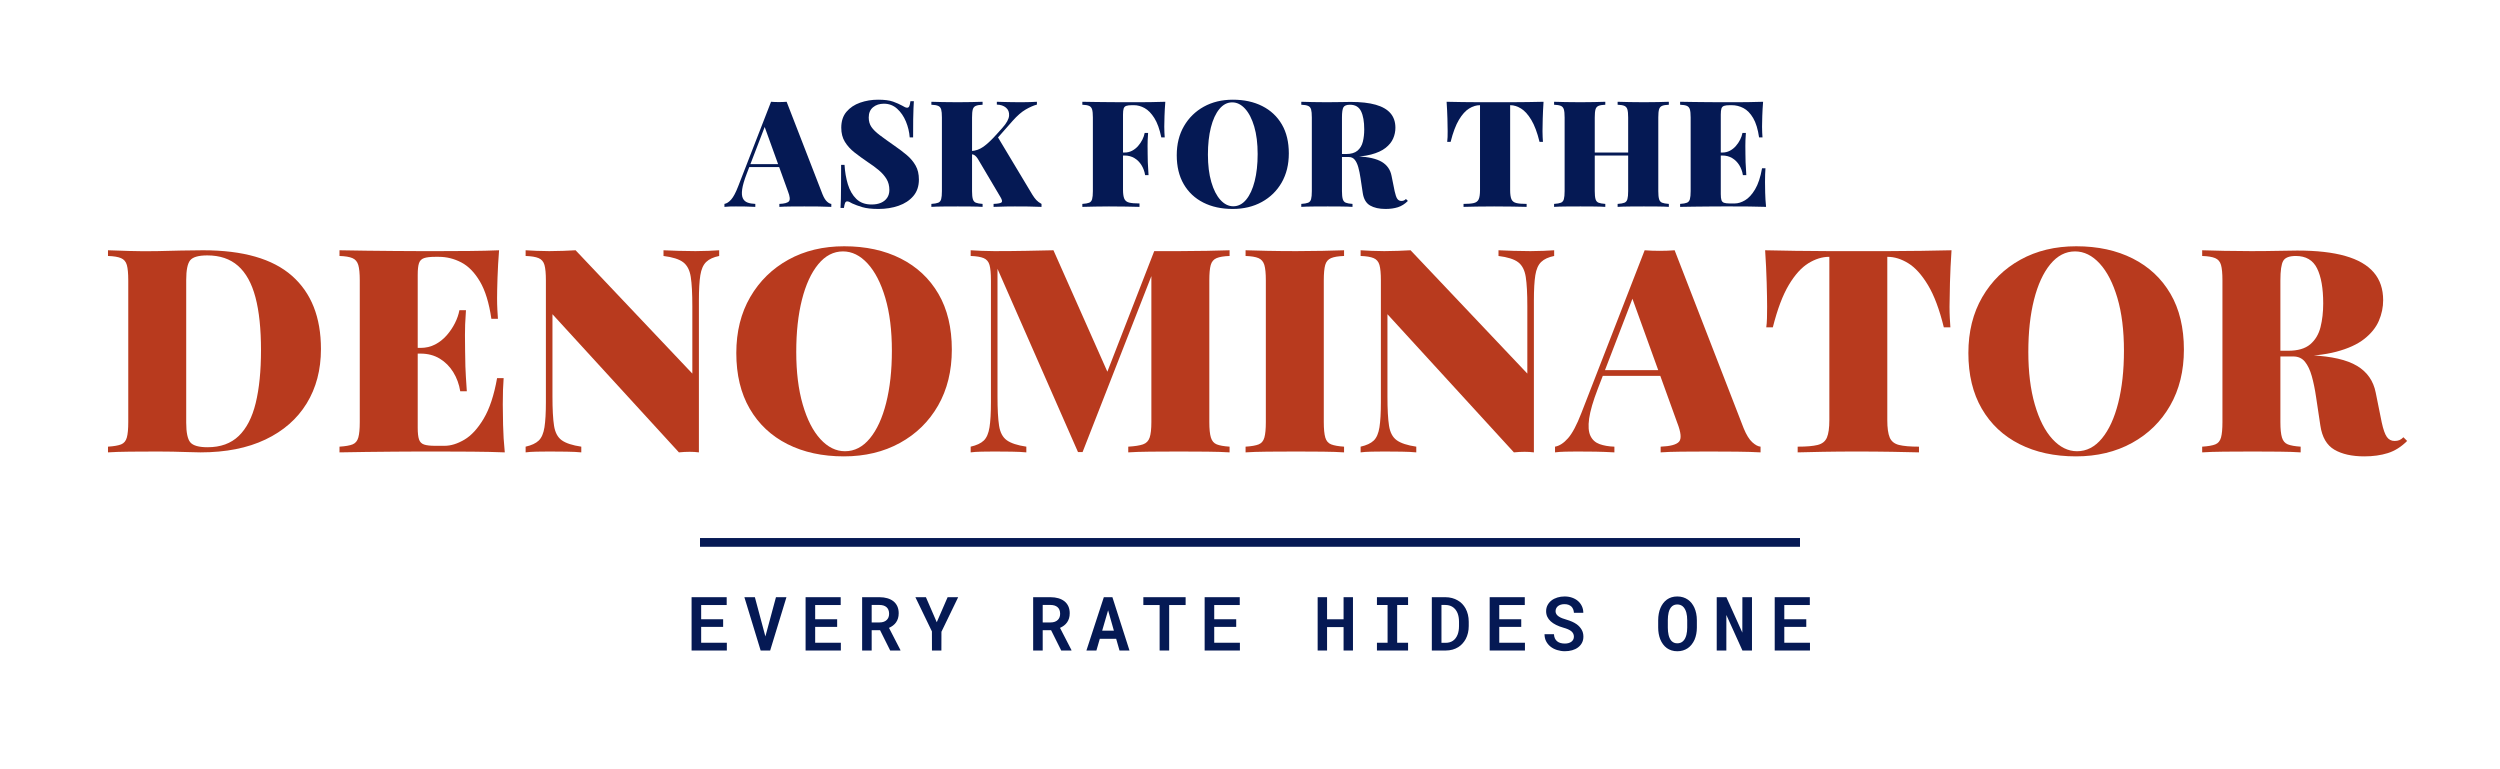
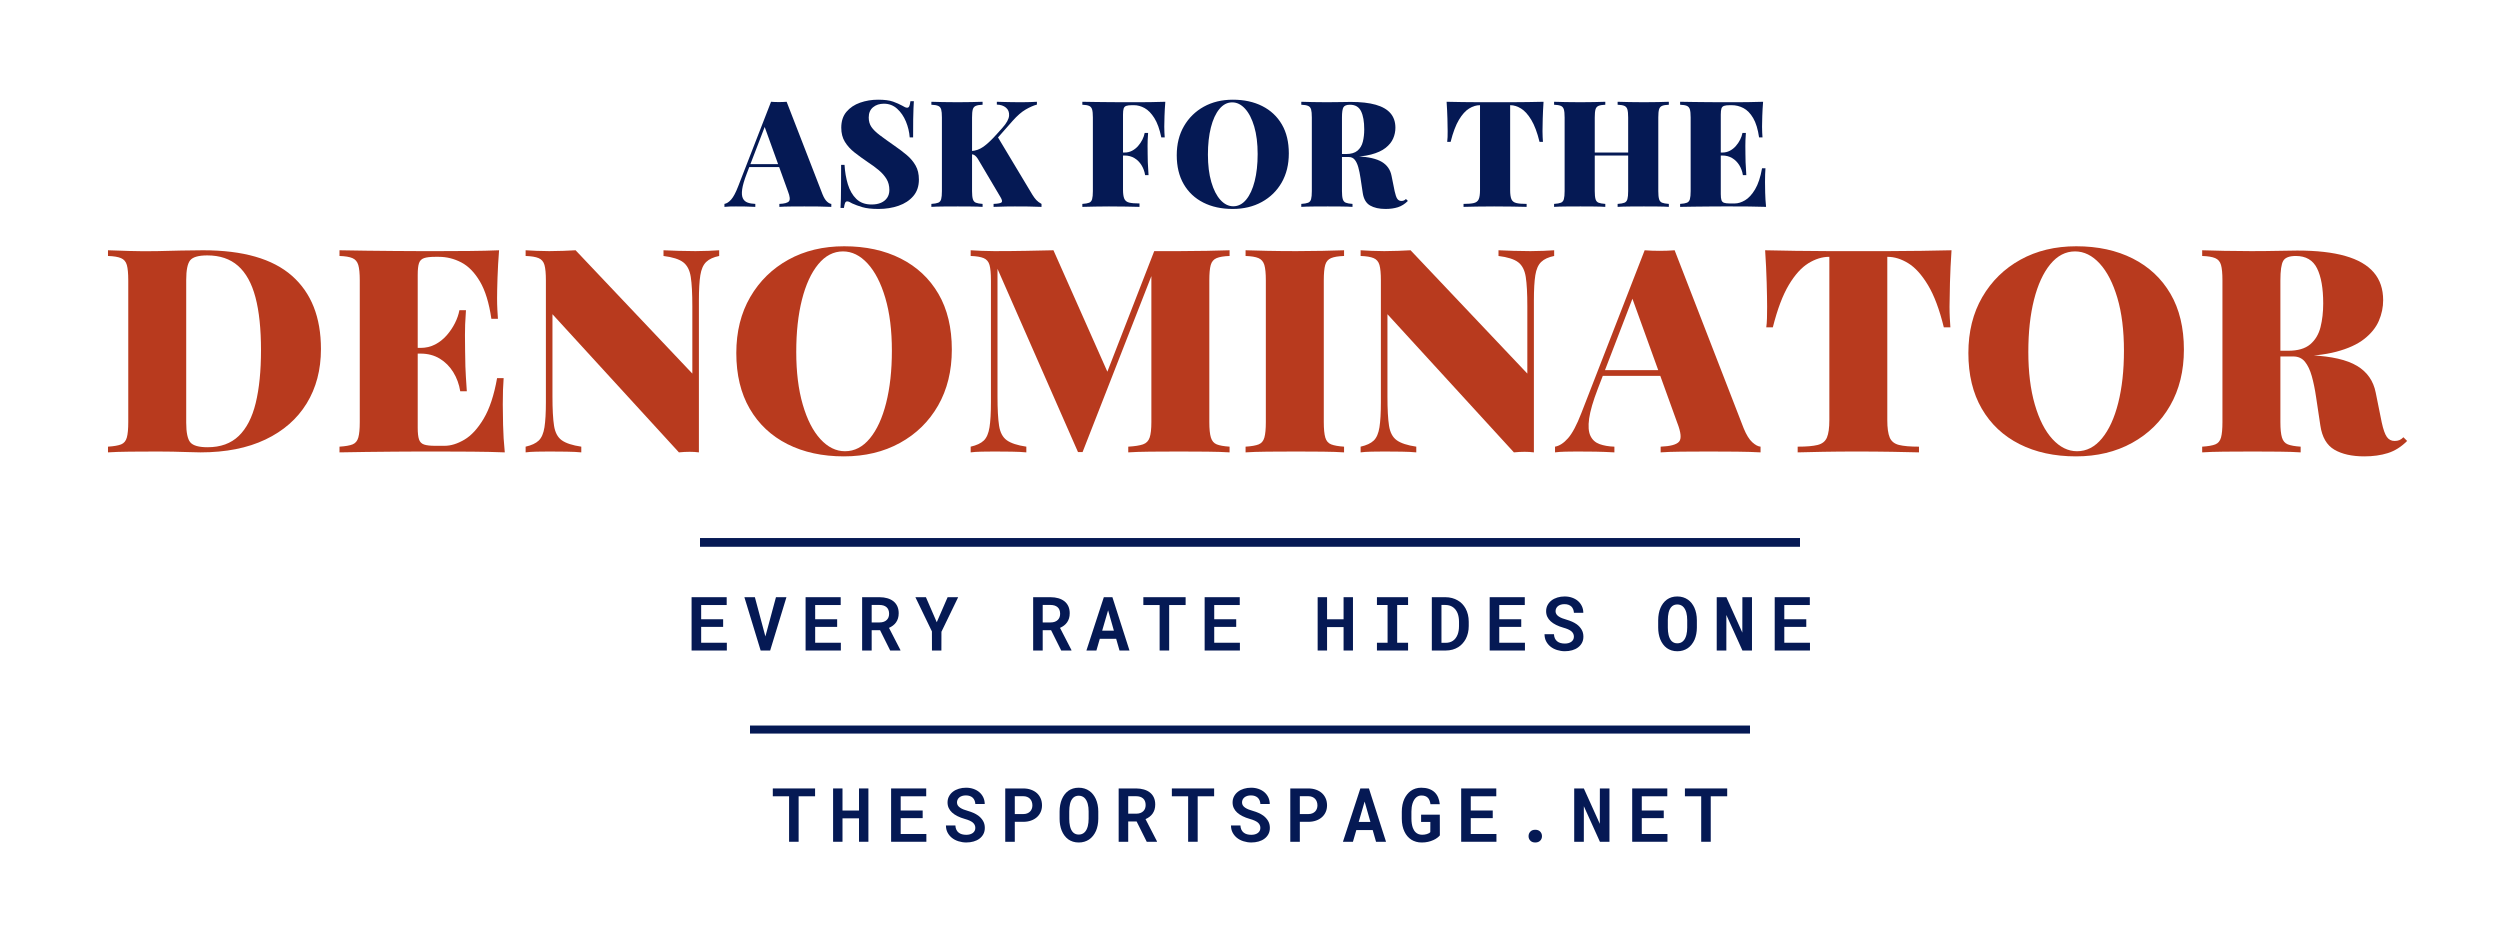
- <svg xmlns="http://www.w3.org/2000/svg" width="280mm" height="86.02mm" viewBox="0 0 280 86.02">
+ <svg xmlns="http://www.w3.org/2000/svg" width="280mm" height="105.06mm" viewBox="0 0 280 105.06">
  <path d="M398 708 640 84Q654 50 670.0 35.5Q686 21 699 20V0Q663 2 615.0 2.5Q567 3 517 3Q466 3 421.0 2.5Q376 2 349 0V20Q400 22 413.5 37.5Q427 53 407 104L247 547L267 582L129 223Q104 158 98.5 118.5Q93 79 103.0 58.0Q113 37 135.0 29.0Q157 21 187 20V0Q150 2 120.5 2.5Q91 3 56 3Q37 3 15.5 2.5Q-6 2 -21 0V20Q2 24 24.5 49.5Q47 75 71 137L293 708Q317 706 345.5 706.0Q374 706 398 708ZM433 288V268H135L145 288Z" fill="#051954" transform="translate(81.486,23.170) scale(0.016626,-0.016626)" />
  <path d="M302 722Q367 722 403.0 709.0Q439 696 464 682Q476 675 483.5 671.5Q491 668 498 668Q508 668 512.5 679.0Q517 690 520 712H543Q542 691 540.5 663.0Q539 635 538.5 589.0Q538 543 538 468H515Q511 523 489.5 575.0Q468 627 430.5 661.0Q393 695 341 695Q297 695 268.0 671.0Q239 647 239 602Q239 565 257.0 538.5Q275 512 313.5 483.0Q352 454 415 410Q460 379 496.5 348.0Q533 317 555.0 278.0Q577 239 577 184Q577 117 539.5 73.0Q502 29 440.0 7.5Q378 -14 305 -14Q237 -14 196.5 -2.0Q156 10 128 23Q106 37 94 37Q84 37 79.5 26.0Q75 15 72 -7H49Q51 19 51.5 53.5Q52 88 52.5 143.0Q53 198 53 283H76Q80 213 98.5 152.0Q117 91 155.5 53.5Q194 16 258 16Q295 16 321.5 27.5Q348 39 363.0 61.0Q378 83 378 114Q378 156 359.0 187.5Q340 219 307.5 246.5Q275 274 232 302Q185 334 144.0 366.0Q103 398 78.5 438.0Q54 478 54 533Q54 599 89.0 640.5Q124 682 181.0 702.0Q238 722 302 722Z" fill="#051954" transform="translate(93.324,23.170) scale(0.016626,-0.016626)" />
  <path d="M739 708V689Q705 680 663.5 656.0Q622 632 575 579L391 370L472 476L709 81Q722 60 735.0 46.0Q748 32 770 20V0Q728 2 680.5 2.5Q633 3 590 3Q567 3 533.0 2.5Q499 2 447 0V20Q494 22 501.5 31.0Q509 40 494 65L349 310Q339 328 331.0 337.0Q323 346 315.5 350.0Q308 354 296 355V376Q340 378 379.0 405.5Q418 433 473 495L507 533Q549 580 551.5 614.5Q554 649 530.5 668.5Q507 688 469 689V708Q497 707 521.5 706.5Q546 706 573.5 705.5Q601 705 638 705Q670 705 694.5 706.0Q719 707 739 708ZM373 708V688Q343 687 327.5 680.5Q312 674 307.0 656.5Q302 639 302 602V106Q302 70 307.5 52.0Q313 34 328.0 28.0Q343 22 373 20V0Q344 2 298.5 2.5Q253 3 206 3Q152 3 104.5 2.5Q57 2 28 0V20Q59 22 74.0 28.0Q89 34 94.0 52.0Q99 70 99 106V602Q99 639 94.0 656.5Q89 674 73.5 680.5Q58 687 28 688V708Q57 707 104.5 706.0Q152 705 206 705Q253 705 298.5 706.0Q344 707 373 708Z" fill="#051954" transform="translate(103.848,23.170) scale(0.016626,-0.016626)" />
  <path d="M587 708Q583 658 581.5 611.456Q580 564.911 580 540Q580 518.545 581.0 499.773Q582 481 583 468H560Q543 551 513.0 598.5Q483 646 447.5 665.5Q412 685 376 685H363Q337.377 685 324.188 680.5Q311 676 306.5 662.875Q302 649.75 302 622V116Q302 75.5 310.5 55.25Q319 35 343.0 29.0Q367 23 413 23V0Q379 1 324.0 2.0Q269 3 207 3Q161 3 115.0 2.0Q69 1 28 0V20Q59 22 73.894 28.0Q88.787 34 93.894 52.0Q99 70 99 106V602Q99 639 93.766 656.5Q88.532 674 73.266 680.5Q58 687 28 688V708Q72.462 707 121.731 706.5Q171 706 219.421 705.5Q267.842 705 309.605 705.0Q351.368 705 378 705Q424 705 482.5 705.5Q541 706 587 708ZM442 366Q442 366 442.0 356.0Q442 346 442 346H272Q272 346 272.0 356.0Q272 366 272 366ZM471 498Q467 441 467.5 411.0Q468 381 468 356Q468 331 469.0 301.0Q470 271 474 214H451Q445 251 426.5 281.0Q408 311 379.0 328.5Q350 346 312 346V366Q340 366 363.0 378.0Q386 390 403.5 410.0Q421 430 432.5 453.0Q444 476 448 498Z" fill="#051954" transform="translate(120.756,23.170) scale(0.016626,-0.016626)" />
  <path d="M414.054 722Q526.995 722 611.997 679.0Q697 636 744.0 555.5Q791 475 791 360Q791 248 742.852 164.0Q694.703 80 609.106 33.0Q523.509 -14 412.946 -14Q300.005 -14 215.003 29.0Q130 72 83.0 153.0Q36 234 36 348Q36 460 84.743 544.0Q133.486 628 218.488 675.0Q303.491 722 414.054 722ZM409.646 704Q360 704 323.0 659.0Q286 614 266.0 535.0Q246 456 246 352Q246 246 268.781 167.5Q291.563 89 330.562 46.5Q369.56 4 416.668 4Q466.864 4 503.932 49.0Q541 94 561.0 173.5Q581 253 581 356Q581 463 557.994 541.0Q534.987 619 495.994 661.5Q457 704 409.646 704Z" fill="#051954" transform="translate(131.197,23.170) scale(0.016626,-0.016626)" />
  <path d="M28 708Q57 707 104.5 706.0Q152 705 200 705Q250 705 296.0 706.0Q342 707 361 707Q463 707 529.5 688.0Q596 669 629.0 630.5Q662 592 662 533Q662 496 647.0 461.0Q632 426 596.0 397.5Q560 369 497.5 352.5Q435 336 339 336H243V356H329Q380 356 406.5 378.5Q433 401 442.5 438.5Q452 476 452 522Q452 601 430.5 644.5Q409 688 356 688Q322 688 312.0 671.0Q302 654 302 602V106Q302 70 307.5 52.0Q313 34 328.0 28.0Q343 22 373 20V0Q344 2 298.5 2.5Q253 3 206 3Q152 3 104.5 2.5Q57 2 28 0V20Q59 22 74.0 28.0Q89 34 94.0 52.0Q99 70 99 106V602Q99 639 94.0 656.5Q89 674 73.5 680.5Q58 687 28 688ZM237 353Q273 352 305.0 349.0Q337 346 364.0 343.5Q391 341 410 340Q517 335 570.5 303.0Q624 271 636 209L657 105Q665 68 675.0 54.0Q685 40 702 40Q712 40 719.0 43.0Q726 46 733 53L746 40Q715 9 678.5 -2.5Q642 -14 596 -14Q531 -14 491.0 9.5Q451 33 442 94L427 194Q421 235 412.0 267.0Q403 299 388.0 317.5Q373 336 347 336H239Z" fill="#051954" transform="translate(145.279,23.170) scale(0.016626,-0.016626)" />
  <path d="M676 708Q672 649 670.5 594.0Q669 539 669 510Q669 489 670.0 470.0Q671 451 672 438H649Q626 532 593.5 586.0Q561 640 524.5 662.5Q488 685 452 685H451V113Q451 72 459.5 52.0Q468 32 492.0 26.0Q516 20 562 20V0Q527 1 467.5 2.0Q408 3 343 3Q281 3 226.0 2.0Q171 1 137 0V20Q183 20 207.0 26.0Q231 32 239.5 52.0Q248 72 248 113V685H247Q211 685 174.5 662.5Q138 640 106.0 586.5Q74 533 50 438H27Q29 451 29.5 470.0Q30 489 30 510Q30 539 28.5 594.0Q27 649 23 708Q71 707 129.0 706.0Q187 705 245.0 705.0Q303 705 350 705Q397 705 455.0 705.0Q513 705 571.0 706.0Q629 707 676 708Z" fill="#051954" transform="translate(161.638,23.170) scale(0.016626,-0.016626)" />
  <path d="M456 0V20Q487 22 501.894 28.0Q516.787 34 521.894 52.0Q527 70 527 106V602Q527 639 521.766 656.5Q516.532 674 501.266 680.5Q486 687 456 688V708Q487 707 535.5 706.0Q584 705 633 705Q684.393 705 729.196 706.0Q774 707 801 708V688Q770.942 687 755.471 680.5Q740 674 735.0 656.5Q730 639 730 602V106Q730 70 735.259 52.0Q740.519 34 755.858 28.0Q771.198 22 801 20V0Q774 2 729.196 2.5Q684.393 3 633 3Q584 3 535.5 2.5Q487 2 456 0ZM28 0V20Q59 22 73.894 28.0Q88.787 34 93.894 52.0Q99 70 99 106V602Q99 639 93.766 656.5Q88.532 674 73.266 680.5Q58 687 28 688V708Q57.203 707 104.484 706.0Q151.766 705 206 705Q253 705 298.5 706.0Q344 707 373 708V688Q342.942 687 327.471 680.5Q312 674 307.0 656.5Q302 639 302 602V106Q302 70 307.259 52.0Q312.519 34 327.858 28.0Q343.198 22 373 20V0Q344 2 298.5 2.5Q253 3 206 3Q151.766 3 104.484 2.5Q57.203 2 28 0ZM217 346V366H612V346Z" fill="#051954" transform="translate(173.592,23.170) scale(0.016626,-0.016626)" />
  <path d="M587 708Q583 658 581.5 611.5Q580 565 580 540Q580 519.097 581.0 499.935Q582 480.774 583 468H560Q548 551 520.0 598.5Q492 646 454.5 665.5Q417 685 376 685H363Q337.377 685 324.188 680.5Q311 676 306.5 662.875Q302 649.75 302 622V86Q302 59 306.5 45.5Q311 32 324.188 27.5Q337.377 23 363 23H396Q429 23 465.5 44.5Q502 66 533.0 118.0Q564 170 580 260H603Q600 224 600 168Q600 143.089 601.0 96.544Q602 50 607 0Q556 2 492.0 2.5Q428 3 378 3Q351.391 3 309.664 3.0Q267.937 3 219.557 2.5Q171.178 2 121.589 1.5Q72 1 28 0V20Q59 22 73.894 28.0Q88.787 34 93.894 52.0Q99 70 99 106V602Q99 639 93.766 656.5Q88.532 674 73.266 680.5Q58 687 28 688V708Q72.462 707 121.731 706.5Q171 706 219.421 705.5Q267.842 705 309.605 705.0Q351.368 705 378 705Q424 705 482.5 705.5Q541 706 587 708ZM442 366Q442 366 442.0 356.0Q442 346 442 346H272Q272 346 272.0 356.0Q272 366 272 366ZM471 498Q467 441 467.5 411.0Q468 381 468 356Q468 331 469.0 301.0Q470 271 474 214H451Q445 251 426.5 281.0Q408 311 379.0 328.5Q350 346 312 346V366Q340 366 363.0 378.0Q386 390 403.5 410.0Q421 430 432.5 453.0Q444 476 448 498Z" fill="#051954" transform="translate(187.707,23.170) scale(0.016626,-0.016626)" />
  <path d="M361 708Q571 708 672.5 618.5Q774 529 774 362Q774 253 724.0 171.5Q674 90 579.5 45.0Q485 0 352 0Q336 0 309.5 1.0Q283 2 254.0 2.5Q225 3 202 3Q152 3 104.5 2.5Q57 2 28 0V20Q59 22 74.0 28.0Q89 34 94.0 52.0Q99 70 99 106V602Q99 639 94.0 656.5Q89 674 73.5 680.5Q58 687 28 688V708Q57 707 104.5 705.5Q152 704 200 705Q237 706 283.5 707.0Q330 708 361 708ZM376 690Q330 690 316.0 673.0Q302 656 302 604V104Q302 52 316.5 35.0Q331 18 377 18Q445 18 486.0 57.5Q527 97 545.5 173.0Q564 249 564 358Q564 470 544.5 543.5Q525 617 483.5 653.5Q442 690 376 690Z" fill="#b83a1e" transform="translate(11.200,50.666) scale(0.031972,-0.031972)" />
  <path d="M587 708Q583 658 581.5 611.5Q580 565 580 540Q580 519.097 581.0 499.935Q582 480.774 583 468H560Q548 551 520.0 598.5Q492 646 454.5 665.5Q417 685 376 685H363Q337.377 685 324.188 680.5Q311 676 306.5 662.875Q302 649.75 302 622V86Q302 59 306.5 45.5Q311 32 324.188 27.5Q337.377 23 363 23H396Q429 23 465.5 44.5Q502 66 533.0 118.0Q564 170 580 260H603Q600 224 600 168Q600 143.089 601.0 96.544Q602 50 607 0Q556 2 492.0 2.5Q428 3 378 3Q351.391 3 309.664 3.0Q267.937 3 219.557 2.5Q171.178 2 121.589 1.5Q72 1 28 0V20Q59 22 73.894 28.0Q88.787 34 93.894 52.0Q99 70 99 106V602Q99 639 93.766 656.5Q88.532 674 73.266 680.5Q58 687 28 688V708Q72.462 707 121.731 706.5Q171 706 219.421 705.5Q267.842 705 309.605 705.0Q351.368 705 378 705Q424 705 482.5 705.5Q541 706 587 708ZM442 366Q442 366 442.0 356.0Q442 346 442 346H272Q272 346 272.0 356.0Q272 366 272 366ZM471 498Q467 441 467.5 411.0Q468 381 468 356Q468 331 469.0 301.0Q470 271 474 214H451Q445 251 426.5 281.0Q408 311 379.0 328.5Q350 346 312 346V366Q340 366 363.0 378.0Q386 390 403.5 410.0Q421 430 432.5 453.0Q444 476 448 498Z" fill="#b83a1e" transform="translate(37.129,50.666) scale(0.031972,-0.031972)" />
  <path d="M708 708V688Q678 682 662.5 667.0Q647 652 642.0 620.5Q637 589 637 532V0Q622 2 604.5 2.0Q587 2 567 0L124 484V196Q124 129 129.5 93.5Q135 58 156.5 42.5Q178 27 225 20V0Q205 2 173.0 2.5Q141 3 113 3Q91 3 68.0 2.5Q45 2 30 0V20Q61 27 76.0 41.5Q91 56 96.0 88.0Q101 120 101 176V602Q101 639 96.0 656.5Q91 674 75.5 680.5Q60 687 30 688V708Q45 707 68.0 706.0Q91 705 113 705Q138 705 162.0 706.0Q186 707 205 708L614 276V512Q614 579 608.5 614.5Q603 650 582.0 666.0Q561 682 513 688V708Q533 707 565.0 706.0Q597 705 625 705Q648 705 670.5 706.0Q693 707 708 708Z" fill="#b83a1e" transform="translate(57.911,50.666) scale(0.031972,-0.031972)" />
  <path d="M414.054 722Q526.995 722 611.997 679.0Q697 636 744.0 555.5Q791 475 791 360Q791 248 742.852 164.0Q694.703 80 609.106 33.0Q523.509 -14 412.946 -14Q300.005 -14 215.003 29.0Q130 72 83.0 153.0Q36 234 36 348Q36 460 84.743 544.0Q133.486 628 218.488 675.0Q303.491 722 414.054 722ZM409.646 704Q360 704 323.0 659.0Q286 614 266.0 535.0Q246 456 246 352Q246 246 268.781 167.5Q291.563 89 330.562 46.5Q369.56 4 416.668 4Q466.864 4 503.932 49.0Q541 94 561.0 173.5Q581 253 581 356Q581 463 557.994 541.0Q534.987 619 495.994 661.5Q457 704 409.646 704Z" fill="#b83a1e" transform="translate(81.315,50.666) scale(0.031972,-0.031972)" />
  <path d="M937 708V688Q907 687 891.5 680.5Q876 674 871.0 656.5Q866 639 866 602V106Q866 70 871.5 52.0Q877 34 892.0 28.0Q907 22 937 20V0Q906 2 858.0 2.5Q810 3 760 3Q706 3 658.5 2.5Q611 2 582 0V20Q616 22 633.5 28.0Q651 34 657.0 52.0Q663 70 663 106V641L673 643L422 1H406L124 643V196Q124 129 129.5 93.5Q135 58 156.5 42.5Q178 27 225 20V0Q205 2 173.0 2.5Q141 3 113 3Q91 3 68.0 2.5Q45 2 30 0V20Q61 27 76.0 41.5Q91 56 96.0 88.0Q101 120 101 176V602Q101 639 96.0 656.5Q91 674 75.5 680.5Q60 687 30 688V708Q45 707 68.0 706.0Q91 705 113 705Q171 705 224.0 706.0Q277 707 320 708L518 262L488 229L673 705Q693 705 716.0 705.0Q739 705 760 705Q810 705 858.0 706.0Q906 707 937 708Z" fill="#b83a1e" transform="translate(107.756,50.666) scale(0.031972,-0.031972)" />
  <path d="M373 708V688Q342.942 687 327.471 680.5Q312 674 307.0 656.5Q302 639 302 602V106Q302 70 307.259 52.0Q312.519 34 327.858 28.0Q343.198 22 373 20V0Q344 2 298.5 2.5Q253 3 206 3Q151.766 3 104.484 2.5Q57.203 2 28 0V20Q59 22 73.894 28.0Q88.787 34 93.894 52.0Q99 70 99 106V602Q99 639 93.766 656.5Q88.532 674 73.266 680.5Q58 687 28 688V708Q57.203 707 104.484 706.0Q151.766 705 206 705Q253 705 298.5 706.0Q344 707 373 708Z" fill="#b83a1e" transform="translate(138.609,50.666) scale(0.031972,-0.031972)" />
  <path d="M708 708V688Q678 682 662.5 667.0Q647 652 642.0 620.5Q637 589 637 532V0Q622 2 604.5 2.0Q587 2 567 0L124 484V196Q124 129 129.5 93.5Q135 58 156.5 42.5Q178 27 225 20V0Q205 2 173.0 2.5Q141 3 113 3Q91 3 68.0 2.5Q45 2 30 0V20Q61 27 76.0 41.5Q91 56 96.0 88.0Q101 120 101 176V602Q101 639 96.0 656.5Q91 674 75.5 680.5Q60 687 30 688V708Q45 707 68.0 706.0Q91 705 113 705Q138 705 162.0 706.0Q186 707 205 708L614 276V512Q614 579 608.5 614.5Q603 650 582.0 666.0Q561 682 513 688V708Q533 707 565.0 706.0Q597 705 625 705Q648 705 670.5 706.0Q693 707 708 708Z" fill="#b83a1e" transform="translate(151.430,50.666) scale(0.031972,-0.031972)" />
  <path d="M398 708 640 84Q654 50 670.0 35.5Q686 21 699 20V0Q663 2 615.0 2.5Q567 3 517 3Q466 3 421.0 2.5Q376 2 349 0V20Q400 22 413.5 37.5Q427 53 407 104L247 547L267 582L129 223Q104 158 98.5 118.5Q93 79 103.0 58.0Q113 37 135.0 29.0Q157 21 187 20V0Q150 2 120.5 2.5Q91 3 56 3Q37 3 15.5 2.5Q-6 2 -21 0V20Q2 24 24.5 49.5Q47 75 71 137L293 708Q317 706 345.5 706.0Q374 706 398 708ZM433 288V268H135L145 288Z" fill="#b83a1e" transform="translate(174.834,50.666) scale(0.031972,-0.031972)" />
  <path d="M676 708Q672 649 670.5 594.0Q669 539 669 510Q669 489 670.0 470.0Q671 451 672 438H649Q626 532 593.5 586.0Q561 640 524.5 662.5Q488 685 452 685H451V113Q451 72 459.5 52.0Q468 32 492.0 26.0Q516 20 562 20V0Q527 1 467.5 2.0Q408 3 343 3Q281 3 226.0 2.0Q171 1 137 0V20Q183 20 207.0 26.0Q231 32 239.5 52.0Q248 72 248 113V685H247Q211 685 174.5 662.5Q138 640 106.0 586.5Q74 533 50 438H27Q29 451 29.5 470.0Q30 489 30 510Q30 539 28.5 594.0Q27 649 23 708Q71 707 129.0 706.0Q187 705 245.0 705.0Q303 705 350 705Q397 705 455.0 705.0Q513 705 571.0 706.0Q629 707 676 708Z" fill="#b83a1e" transform="translate(196.958,50.666) scale(0.031972,-0.031972)" />
  <path d="M414.054 722Q526.995 722 611.997 679.0Q697 636 744.0 555.5Q791 475 791 360Q791 248 742.852 164.0Q694.703 80 609.106 33.0Q523.509 -14 412.946 -14Q300.005 -14 215.003 29.0Q130 72 83.0 153.0Q36 234 36 348Q36 460 84.743 544.0Q133.486 628 218.488 675.0Q303.491 722 414.054 722ZM409.646 704Q360 704 323.0 659.0Q286 614 266.0 535.0Q246 456 246 352Q246 246 268.781 167.5Q291.563 89 330.562 46.5Q369.56 4 416.668 4Q466.864 4 503.932 49.0Q541 94 561.0 173.5Q581 253 581 356Q581 463 557.994 541.0Q534.987 619 495.994 661.5Q457 704 409.646 704Z" fill="#b83a1e" transform="translate(219.307,50.666) scale(0.031972,-0.031972)" />
  <path d="M28 708Q57 707 104.5 706.0Q152 705 200 705Q250 705 296.0 706.0Q342 707 361 707Q463 707 529.5 688.0Q596 669 629.0 630.5Q662 592 662 533Q662 496 647.0 461.0Q632 426 596.0 397.5Q560 369 497.5 352.5Q435 336 339 336H243V356H329Q380 356 406.5 378.5Q433 401 442.5 438.5Q452 476 452 522Q452 601 430.5 644.5Q409 688 356 688Q322 688 312.0 671.0Q302 654 302 602V106Q302 70 307.5 52.0Q313 34 328.0 28.0Q343 22 373 20V0Q344 2 298.5 2.5Q253 3 206 3Q152 3 104.5 2.5Q57 2 28 0V20Q59 22 74.0 28.0Q89 34 94.0 52.0Q99 70 99 106V602Q99 639 94.0 656.5Q89 674 73.5 680.5Q58 687 28 688ZM237 353Q273 352 305.0 349.0Q337 346 364.0 343.5Q391 341 410 340Q517 335 570.5 303.0Q624 271 636 209L657 105Q665 68 675.0 54.0Q685 40 702 40Q712 40 719.0 43.0Q726 46 733 53L746 40Q715 9 678.5 -2.5Q642 -14 596 -14Q531 -14 491.0 9.5Q451 33 442 94L427 194Q421 235 412.0 267.0Q403 299 388.0 317.5Q373 336 347 336H239Z" fill="#b83a1e" transform="translate(245.748,50.666) scale(0.031972,-0.031972)" />
  <rect x="78.40" y="60.26" width="123.20" height="0.98" fill="#051954" />
  <path d="M1016.082 645.349V853.701H415.982V1241.907H1112.822V1456H154.349V0H1117.082V212.303H415.982V645.349Z" fill="#051954" transform="translate(76.824,72.858) scale(0.004102,-0.004102)" />
  <path d="M483.598 0H743.353L1188.132 1456H901.857L638.32 477.655L612.37 384.114L588.21 476.445L325.883 1456H39.398Z" fill="#051954" transform="translate(83.209,72.858) scale(0.004102,-0.004102)" />
  <path d="M1016.082 645.349V853.701H415.982V1241.907H1112.822V1456H154.349V0H1117.082V212.303H415.982V645.349Z" fill="#051954" transform="translate(89.593,72.858) scale(0.004102,-0.004102)" />
  <path d="M631.509 554.498 908.028 0H1186.772L1186.982 12.79L874.822 618.199Q934.822 644.989 983.637 681.989Q1032.452 718.989 1067.662 768.569Q1102.082 817.359 1121.002 879.125Q1139.922 940.89 1139.922 1017.42Q1139.922 1125.84 1102.212 1207.735Q1064.502 1289.63 995.922 1344.42Q926.342 1399.21 830.021 1427.395Q733.701 1455.58 616.69 1456H141.498V0H402.132V554.498ZM402.132 766.541V1243.957H616.69Q676.58 1243.747 723.995 1228.907Q771.409 1214.067 804.509 1186.178Q840.769 1155.708 859.423 1109.528Q878.078 1063.349 878.078 1002.829Q878.078 951.05 862.374 909.635Q846.669 868.221 817.52 838.751Q784.21 803.751 733.555 785.251Q682.9 766.751 618.53 766.541Z" fill="#051954" transform="translate(95.978,72.858) scale(0.004102,-0.004102)" />
  <path d="M622.751 772.402 326.513 1456H38.879L490.299 521.669L491.719 0H749.043L750.463 512.188L1207.413 1456H919.199Z" fill="#051954" transform="translate(102.363,72.858) scale(0.004102,-0.004102)" />
  <path d="M631.509 554.498 908.028 0H1186.772L1186.982 12.79L874.822 618.199Q934.822 644.989 983.637 681.989Q1032.452 718.989 1067.662 768.569Q1102.082 817.359 1121.002 879.125Q1139.922 940.89 1139.922 1017.42Q1139.922 1125.84 1102.212 1207.735Q1064.502 1289.63 995.922 1344.42Q926.342 1399.21 830.021 1427.395Q733.701 1455.58 616.69 1456H141.498V0H402.132V554.498ZM402.132 766.541V1243.957H616.69Q676.58 1243.747 723.995 1228.907Q771.409 1214.067 804.509 1186.178Q840.769 1155.708 859.423 1109.528Q878.078 1063.349 878.078 1002.829Q878.078 951.05 862.374 909.635Q846.669 868.221 817.52 838.751Q784.21 803.751 733.555 785.251Q682.9 766.751 618.53 766.541Z" fill="#051954" transform="translate(115.133,72.858) scale(0.004102,-0.004102)" />
  <path d="M851.619 319.327 942.918 0H1215.402L748.662 1456H514.658L39.128 0H311.822L404.331 319.327ZM469.342 541.95 631.16 1098.106 789.188 541.95Z" fill="#051954" transform="translate(121.518,72.858) scale(0.004102,-0.004102)" />
  <path d="M1191.552 1241.907V1456H37.288V1241.907H481.758V0H742.342V1241.907Z" fill="#051954" transform="translate(127.902,72.858) scale(0.004102,-0.004102)" />
  <path d="M1016.082 645.349V853.701H415.982V1241.907H1112.822V1456H154.349V0H1117.082V212.303H415.982V645.349Z" fill="#051954" transform="translate(134.287,72.858) scale(0.004102,-0.004102)" />
  <path d="M1090.95 0V1456H834.576V852.911H383.733V1456H126.779V0H383.733V639.818H834.576V0Z" fill="#051954" transform="translate(147.057,72.858) scale(0.004102,-0.004102)" />
  <path d="M189.011 1456V1242.857H479.448V212.143H189.011V0H1038.989V212.143H741.342V1242.857H1038.989V1456Z" fill="#051954" transform="translate(153.442,72.858) scale(0.004102,-0.004102)" />
  <path d="M131.299 0H510.961Q609.641 0.21 696.19 24.21Q782.74 48.21 853.95 93.21Q916.42 132.26 968.26 189.705Q1020.1 247.149 1057.68 315.829Q1096.63 390.199 1117.895 479.359Q1139.16 568.52 1139.16 668.47V785.74Q1138.95 889.69 1116.29 981.641Q1093.63 1073.591 1051.89 1149.961Q1014.05 1218 960.561 1274.229Q907.071 1330.459 838.612 1368.299Q768.292 1410.149 682.917 1432.97Q597.541 1455.79 499.9 1456H131.299ZM394.353 1243.957H499.9Q554.68 1243.747 601.224 1231.617Q647.769 1219.487 686.078 1197.438Q737.067 1167.968 774.667 1121.343Q812.267 1074.719 835.316 1015.779Q853.946 967.31 863.656 909.55Q873.366 851.79 873.576 787.74V668.47Q873.366 601.47 863.761 543.13Q854.156 484.79 835.736 436.53Q813.526 380.221 781.137 337.201Q748.747 294.182 707.388 266.082Q667.448 238.982 618.144 224.723Q568.84 210.463 510.961 210.253H394.353Z" fill="#051954" transform="translate(159.826,72.858) scale(0.004102,-0.004102)" />
  <path d="M1016.082 645.349V853.701H415.982V1241.907H1112.822V1456H154.349V0H1117.082V212.303H415.982V645.349Z" fill="#051954" transform="translate(166.211,72.858) scale(0.004102,-0.004102)" />
  <path d="M897.288 377.48Q897.288 334.071 879.188 299.262Q861.089 264.452 828.779 240.402Q796.47 216.143 751.08 203.038Q705.69 189.933 650.11 189.933Q586.061 189.933 532.511 204.877Q478.961 219.822 440.491 251.292Q401.231 282.552 378.762 330.707Q356.292 378.861 352.822 445.281H95.089Q95.719 336.271 138.169 253.845Q180.619 171.42 253.729 110.47Q331.68 46.84 436.92 13.815Q542.16 -19.21 650.11 -19.21Q756.071 -19.21 848.602 6.87Q941.132 32.95 1009.342 84.32Q1077.552 134.69 1117.102 208.875Q1156.651 283.061 1156.651 379.48Q1156.651 487.541 1107.856 570.231Q1059.061 652.922 977.26 714.192Q918.16 756.552 847.431 787.707Q776.701 818.861 700.441 840.701Q634.851 858.861 579.351 880.441Q523.851 902.021 483.171 929.651Q442.281 956.491 419.577 991.696Q396.872 1026.9 396.662 1072.52Q396.662 1115.509 413.842 1151.213Q431.021 1186.918 463.121 1212.968Q495.011 1238.228 539.98 1252.042Q584.95 1265.857 640.32 1265.857Q702.37 1265.857 749.34 1248.518Q796.31 1231.178 828.779 1200.498Q860.459 1169.028 877.534 1125.824Q894.608 1082.619 897.868 1030.68H1154.231Q1153.812 1129.1 1115.182 1210.89Q1076.552 1292.68 1008.552 1352.05Q940.552 1410.63 847.417 1443.315Q754.281 1476 644.271 1476Q539.31 1476 447.199 1447.92Q355.089 1419.84 286.509 1367.26Q217.929 1314.68 178.404 1239.89Q138.879 1165.1 138.879 1072.68Q138.879 989.74 170.898 921.425Q202.918 853.11 262.598 798.16Q322.067 743.42 411.048 698.834Q500.028 654.249 611.79 622.929Q684.541 602.769 738.091 579.003Q791.641 555.238 827.79 525.818Q863.149 495.398 880.219 458.879Q897.288 422.359 897.288 377.48Z" fill="#051954" transform="translate(172.596,72.858) scale(0.004102,-0.004102)" />
  <path d="M1141.541 625.829V828.171Q1141.331 922.762 1124.091 1009.082Q1106.851 1095.402 1073.74 1169.402Q1042.79 1236.292 999.13 1292.497Q955.47 1348.701 897.1 1388.801Q838.729 1430.48 765.334 1453.24Q691.939 1476 606.68 1476Q522.21 1476 450.895 1453.635Q379.58 1431.271 322.79 1390.381Q265.21 1348.491 221.55 1290.707Q177.89 1232.922 147.939 1162.872Q116.989 1089.662 101.329 1005.027Q85.669 920.392 85.459 828.171V625.829Q85.669 538.349 99.854 457.769Q114.039 377.188 141.829 307.139Q171.779 232.349 216.729 171.799Q261.68 111.249 319.26 67.989Q377.63 26.31 449.735 3.155Q521.84 -20 607.89 -20Q689.989 -20 760.119 1.18Q830.249 22.359 887.829 60.089Q950.149 101.769 998.155 162.608Q1046.16 223.448 1078.48 295.868Q1109.221 368.288 1125.276 451.738Q1141.331 535.188 1141.541 625.829ZM877.957 830.171V625.829Q877.747 572.249 872.247 520.779Q866.747 469.31 855.117 424.58Q840.907 370.16 817.407 325.98Q793.907 281.801 759.697 251.701Q730.808 225.342 692.763 211.032Q654.719 196.723 607.89 196.723Q559.48 196.723 521.936 211.822Q484.392 226.922 455.502 254.071Q425.032 283.381 403.007 328.456Q380.982 373.53 369.143 427.16Q358.093 471.89 353.568 522.569Q349.043 573.249 348.833 625.829V830.171Q349.043 885.121 353.963 937.276Q358.883 989.431 369.933 1035.16Q383.143 1090.95 406.748 1134.735Q430.353 1178.52 464.772 1208.829Q492.082 1231.818 527.256 1244.548Q562.431 1257.277 606.68 1257.277Q652.719 1257.277 689.473 1243.863Q726.228 1230.448 755.117 1206.669Q789.537 1177.149 814.327 1132.97Q839.117 1088.79 854.117 1034.58Q866.537 988.851 872.142 937.091Q877.747 885.331 877.957 830.171Z" fill="#051954" transform="translate(185.366,72.858) scale(0.004102,-0.004102)" />
  <path d="M1089.95 0V1456H827.896L826.477 489.296L390.253 1456H127.199V0H390.043L390.673 970.284L829.267 0Z" fill="#051954" transform="translate(191.751,72.858) scale(0.004102,-0.004102)" />
  <path d="M1016.082 645.349V853.701H415.982V1241.907H1112.822V1456H154.349V0H1117.082V212.303H415.982V645.349Z" fill="#051954" transform="translate(198.135,72.858) scale(0.004102,-0.004102)" />
+   <rect x="84.00" y="81.26" width="112.00" height="0.90" fill="#051954" />
+   <path d="M1191.552 1241.907V1456H37.288V1241.907H481.758V0H742.342V1241.907Z" fill="#051954" transform="translate(86.401,94.278) scale(0.004102,-0.004102)" />
+   <path d="M1090.95 0V1456H834.576V852.911H383.733V1456H126.779V0H383.733V639.818H834.576V0Z" fill="#051954" transform="translate(92.786,94.278) scale(0.004102,-0.004102)" />
+   <path d="M1016.082 645.349V853.701H415.982V1241.907H1112.822V1456H154.349V0H1117.082V212.303H415.982V645.349Z" fill="#051954" transform="translate(99.171,94.278) scale(0.004102,-0.004102)" />
+   <path d="M897.288 377.48Q897.288 334.071 879.188 299.262Q861.089 264.452 828.779 240.402Q796.47 216.143 751.08 203.038Q705.69 189.933 650.11 189.933Q586.061 189.933 532.511 204.877Q478.961 219.822 440.491 251.292Q401.231 282.552 378.762 330.707Q356.292 378.861 352.822 445.281H95.089Q95.719 336.271 138.169 253.845Q180.619 171.42 253.729 110.47Q331.68 46.84 436.92 13.815Q542.16 -19.21 650.11 -19.21Q756.071 -19.21 848.602 6.87Q941.132 32.95 1009.342 84.32Q1077.552 134.69 1117.102 208.875Q1156.651 283.061 1156.651 379.48Q1156.651 487.541 1107.856 570.231Q1059.061 652.922 977.26 714.192Q918.16 756.552 847.431 787.707Q776.701 818.861 700.441 840.701Q634.851 858.861 579.351 880.441Q523.851 902.021 483.171 929.651Q442.281 956.491 419.577 991.696Q396.872 1026.9 396.662 1072.52Q396.662 1115.509 413.842 1151.213Q431.021 1186.918 463.121 1212.968Q495.011 1238.228 539.98 1252.042Q584.95 1265.857 640.32 1265.857Q702.37 1265.857 749.34 1248.518Q796.31 1231.178 828.779 1200.498Q860.459 1169.028 877.534 1125.824Q894.608 1082.619 897.868 1030.68H1154.231Q1153.812 1129.1 1115.182 1210.89Q1076.552 1292.68 1008.552 1352.05Q940.552 1410.63 847.417 1443.315Q754.281 1476 644.271 1476Q539.31 1476 447.199 1447.92Q355.089 1419.84 286.509 1367.26Q217.929 1314.68 178.404 1239.89Q138.879 1165.1 138.879 1072.68Q138.879 989.74 170.898 921.425Q202.918 853.11 262.598 798.16Q322.067 743.42 411.048 698.834Q500.028 654.249 611.79 622.929Q684.541 602.769 738.091 579.003Q791.641 555.238 827.79 525.818Q863.149 495.398 880.219 458.879Q897.288 422.359 897.288 377.48Z" fill="#051954" transform="translate(105.555,94.278) scale(0.004102,-0.004102)" />
+   <path d="M418.662 544.498H650.359Q764.95 544.708 859.166 577.658Q953.381 610.608 1020.961 670.349Q1087.751 729.299 1124.671 811.774Q1161.591 894.249 1161.591 993.719Q1161.591 1098.719 1124.671 1183.669Q1087.751 1268.619 1020.961 1329.149Q953.381 1388.89 859.166 1422.235Q764.95 1455.58 650.359 1456H157.818V0H418.662ZM418.662 756.541V1243.957H650.359Q711.199 1243.747 757.404 1224.537Q803.608 1205.327 835.708 1171.487Q866.808 1137.647 882.987 1091.758Q899.167 1045.868 899.167 991.719Q899.167 943.1 882.987 900.29Q866.808 857.48 835.498 825.431Q803.398 793.381 757.299 775.066Q711.199 756.751 650.359 756.541Z" fill="#051954" transform="translate(111.940,94.278) scale(0.004102,-0.004102)" />
+   <path d="M1141.541 625.829V828.171Q1141.331 922.762 1124.091 1009.082Q1106.851 1095.402 1073.74 1169.402Q1042.79 1236.292 999.13 1292.497Q955.47 1348.701 897.1 1388.801Q838.729 1430.48 765.334 1453.24Q691.939 1476 606.68 1476Q522.21 1476 450.895 1453.635Q379.58 1431.271 322.79 1390.381Q265.21 1348.491 221.55 1290.707Q177.89 1232.922 147.939 1162.872Q116.989 1089.662 101.329 1005.027Q85.669 920.392 85.459 828.171V625.829Q85.669 538.349 99.854 457.769Q114.039 377.188 141.829 307.139Q171.779 232.349 216.729 171.799Q261.68 111.249 319.26 67.989Q377.63 26.31 449.735 3.155Q521.84 -20 607.89 -20Q689.989 -20 760.119 1.18Q830.249 22.359 887.829 60.089Q950.149 101.769 998.155 162.608Q1046.16 223.448 1078.48 295.868Q1109.221 368.288 1125.276 451.738Q1141.331 535.188 1141.541 625.829ZM877.957 830.171V625.829Q877.747 572.249 872.247 520.779Q866.747 469.31 855.117 424.58Q840.907 370.16 817.407 325.98Q793.907 281.801 759.697 251.701Q730.808 225.342 692.763 211.032Q654.719 196.723 607.89 196.723Q559.48 196.723 521.936 211.822Q484.392 226.922 455.502 254.071Q425.032 283.381 403.007 328.456Q380.982 373.53 369.143 427.16Q358.093 471.89 353.568 522.569Q349.043 573.249 348.833 625.829V830.171Q349.043 885.121 353.963 937.276Q358.883 989.431 369.933 1035.16Q383.143 1090.95 406.748 1134.735Q430.353 1178.52 464.772 1208.829Q492.082 1231.818 527.256 1244.548Q562.431 1257.277 606.68 1257.277Q652.719 1257.277 689.473 1243.863Q726.228 1230.448 755.117 1206.669Q789.537 1177.149 814.327 1132.97Q839.117 1088.79 854.117 1034.58Q866.537 988.851 872.142 937.091Q877.747 885.331 877.957 830.171Z" fill="#051954" transform="translate(118.325,94.278) scale(0.004102,-0.004102)" />
+   <path d="M631.509 554.498 908.028 0H1186.772L1186.982 12.79L874.822 618.199Q934.822 644.989 983.637 681.989Q1032.452 718.989 1067.662 768.569Q1102.082 817.359 1121.002 879.125Q1139.922 940.89 1139.922 1017.42Q1139.922 1125.84 1102.212 1207.735Q1064.502 1289.63 995.922 1344.42Q926.342 1399.21 830.021 1427.395Q733.701 1455.58 616.69 1456H141.498V0H402.132V554.498ZM402.132 766.541V1243.957H616.69Q676.58 1243.747 723.995 1228.907Q771.409 1214.067 804.509 1186.178Q840.769 1155.708 859.423 1109.528Q878.078 1063.349 878.078 1002.829Q878.078 951.05 862.374 909.635Q846.669 868.221 817.52 838.751Q784.21 803.751 733.555 785.251Q682.9 766.751 618.53 766.541Z" fill="#051954" transform="translate(124.710,94.278) scale(0.004102,-0.004102)" />
+   <path d="M1191.552 1241.907V1456H37.288V1241.907H481.758V0H742.342V1241.907Z" fill="#051954" transform="translate(131.095,94.278) scale(0.004102,-0.004102)" />
+   <path d="M897.288 377.48Q897.288 334.071 879.188 299.262Q861.089 264.452 828.779 240.402Q796.47 216.143 751.08 203.038Q705.69 189.933 650.11 189.933Q586.061 189.933 532.511 204.877Q478.961 219.822 440.491 251.292Q401.231 282.552 378.762 330.707Q356.292 378.861 352.822 445.281H95.089Q95.719 336.271 138.169 253.845Q180.619 171.42 253.729 110.47Q331.68 46.84 436.92 13.815Q542.16 -19.21 650.11 -19.21Q756.071 -19.21 848.602 6.87Q941.132 32.95 1009.342 84.32Q1077.552 134.69 1117.102 208.875Q1156.651 283.061 1156.651 379.48Q1156.651 487.541 1107.856 570.231Q1059.061 652.922 977.26 714.192Q918.16 756.552 847.431 787.707Q776.701 818.861 700.441 840.701Q634.851 858.861 579.351 880.441Q523.851 902.021 483.171 929.651Q442.281 956.491 419.577 991.696Q396.872 1026.9 396.662 1072.52Q396.662 1115.509 413.842 1151.213Q431.021 1186.918 463.121 1212.968Q495.011 1238.228 539.98 1252.042Q584.95 1265.857 640.32 1265.857Q702.37 1265.857 749.34 1248.518Q796.31 1231.178 828.779 1200.498Q860.459 1169.028 877.534 1125.824Q894.608 1082.619 897.868 1030.68H1154.231Q1153.812 1129.1 1115.182 1210.89Q1076.552 1292.68 1008.552 1352.05Q940.552 1410.63 847.417 1443.315Q754.281 1476 644.271 1476Q539.31 1476 447.199 1447.92Q355.089 1419.84 286.509 1367.26Q217.929 1314.68 178.404 1239.89Q138.879 1165.1 138.879 1072.68Q138.879 989.74 170.898 921.425Q202.918 853.11 262.598 798.16Q322.067 743.42 411.048 698.834Q500.028 654.249 611.79 622.929Q684.541 602.769 738.091 579.003Q791.641 555.238 827.79 525.818Q863.149 495.398 880.219 458.879Q897.288 422.359 897.288 377.48Z" fill="#051954" transform="translate(137.480,94.278) scale(0.004102,-0.004102)" />
+   <path d="M418.662 544.498H650.359Q764.95 544.708 859.166 577.658Q953.381 610.608 1020.961 670.349Q1087.751 729.299 1124.671 811.774Q1161.591 894.249 1161.591 993.719Q1161.591 1098.719 1124.671 1183.669Q1087.751 1268.619 1020.961 1329.149Q953.381 1388.89 859.166 1422.235Q764.95 1455.58 650.359 1456H157.818V0H418.662ZM418.662 756.541V1243.957H650.359Q711.199 1243.747 757.404 1224.537Q803.608 1205.327 835.708 1171.487Q866.808 1137.647 882.987 1091.758Q899.167 1045.868 899.167 991.719Q899.167 943.1 882.987 900.29Q866.808 857.48 835.498 825.431Q803.398 793.381 757.299 775.066Q711.199 756.751 650.359 756.541Z" fill="#051954" transform="translate(143.864,94.278) scale(0.004102,-0.004102)" />
+   <path d="M851.619 319.327 942.918 0H1215.402L748.662 1456H514.658L39.128 0H311.822L404.331 319.327ZM469.342 541.95 631.16 1098.106 789.188 541.95Z" fill="#051954" transform="translate(150.249,94.278) scale(0.004102,-0.004102)" />
+   <path d="M1128.641 174.409 1127.221 740.011H616.509V541.349H869.057L867.847 264.121Q854.327 246.922 830.203 233.532Q806.078 220.143 775.769 210.513Q745.459 200.883 711.464 196.093Q677.47 191.303 643.42 191.513Q586.9 192.513 542.406 210.272Q497.911 228.032 464.441 261.292Q441.032 284.281 422.908 314.135Q404.783 343.989 391.523 378.658Q372.733 429.918 362.653 493.553Q352.573 557.188 352.363 631.149V825.061Q352.363 886.171 359.758 941.011Q367.153 995.851 381.573 1042.37Q399.153 1099.16 426.128 1142.945Q453.104 1186.729 487.943 1215.249Q516.463 1238.238 550.872 1250.863Q585.281 1263.487 624.42 1263.487Q685.52 1263.487 730.014 1246.728Q774.509 1229.968 804.608 1197.498Q832.128 1167.398 848.413 1123.774Q864.697 1080.149 872.537 1025.05H1127.431Q1116.851 1129.42 1080.616 1213.105Q1044.381 1296.79 981.171 1355.79Q917.961 1413.79 827.616 1444.895Q737.271 1476 618.68 1476Q536.16 1476 463.74 1452.95Q391.32 1429.9 330.95 1386.271Q277.48 1346.381 234.295 1291.966Q191.11 1237.552 159.16 1170.662Q125.63 1097.452 107.785 1009.842Q89.939 922.231 89.729 823.061V631.149Q89.939 527.818 108.6 437.443Q127.26 347.067 163.79 273.277Q196.16 204.808 243.135 150.498Q290.11 96.188 348.53 58.089Q407.74 20.569 479.29 0.39Q550.84 -19.79 632.939 -20Q724.31 -20.21 804.52 -2.475Q884.729 15.26 950.779 46.199Q1009.95 72.569 1055.061 106.254Q1100.171 139.939 1128.641 174.409Z" fill="#051954" transform="translate(156.634,94.278) scale(0.004102,-0.004102)" />
+   <path d="M1016.082 645.349V853.701H415.982V1241.907H1112.822V1456H154.349V0H1117.082V212.303H415.982V645.349Z" fill="#051954" transform="translate(163.019,94.278) scale(0.004102,-0.004102)" />
+   <path d="M437.537 152.392Q437.537 79.381 486.283 29.795Q535.028 -19.79 620.459 -19.79Q704.89 -19.79 754.345 29.295Q803.801 78.381 803.801 152.392Q803.801 226.612 755.24 277.198Q706.68 327.783 620.459 327.783Q533.238 327.783 485.388 276.698Q437.537 225.612 437.537 152.392Z" fill="#051954" transform="translate(169.404,94.278) scale(0.004102,-0.004102)" />
+   <path d="M1089.95 0V1456H827.896L826.477 489.296L390.253 1456H127.199V0H390.043L390.673 970.284L829.267 0Z" fill="#051954" transform="translate(175.789,94.278) scale(0.004102,-0.004102)" />
+   <path d="M1016.082 645.349V853.701H415.982V1241.907H1112.822V1456H154.349V0H1117.082V212.303H415.982V645.349Z" fill="#051954" transform="translate(182.173,94.278) scale(0.004102,-0.004102)" />
+   <path d="M1191.552 1241.907V1456H37.288V1241.907H481.758V0H742.342V1241.907Z" fill="#051954" transform="translate(188.558,94.278) scale(0.004102,-0.004102)" />
</svg>
